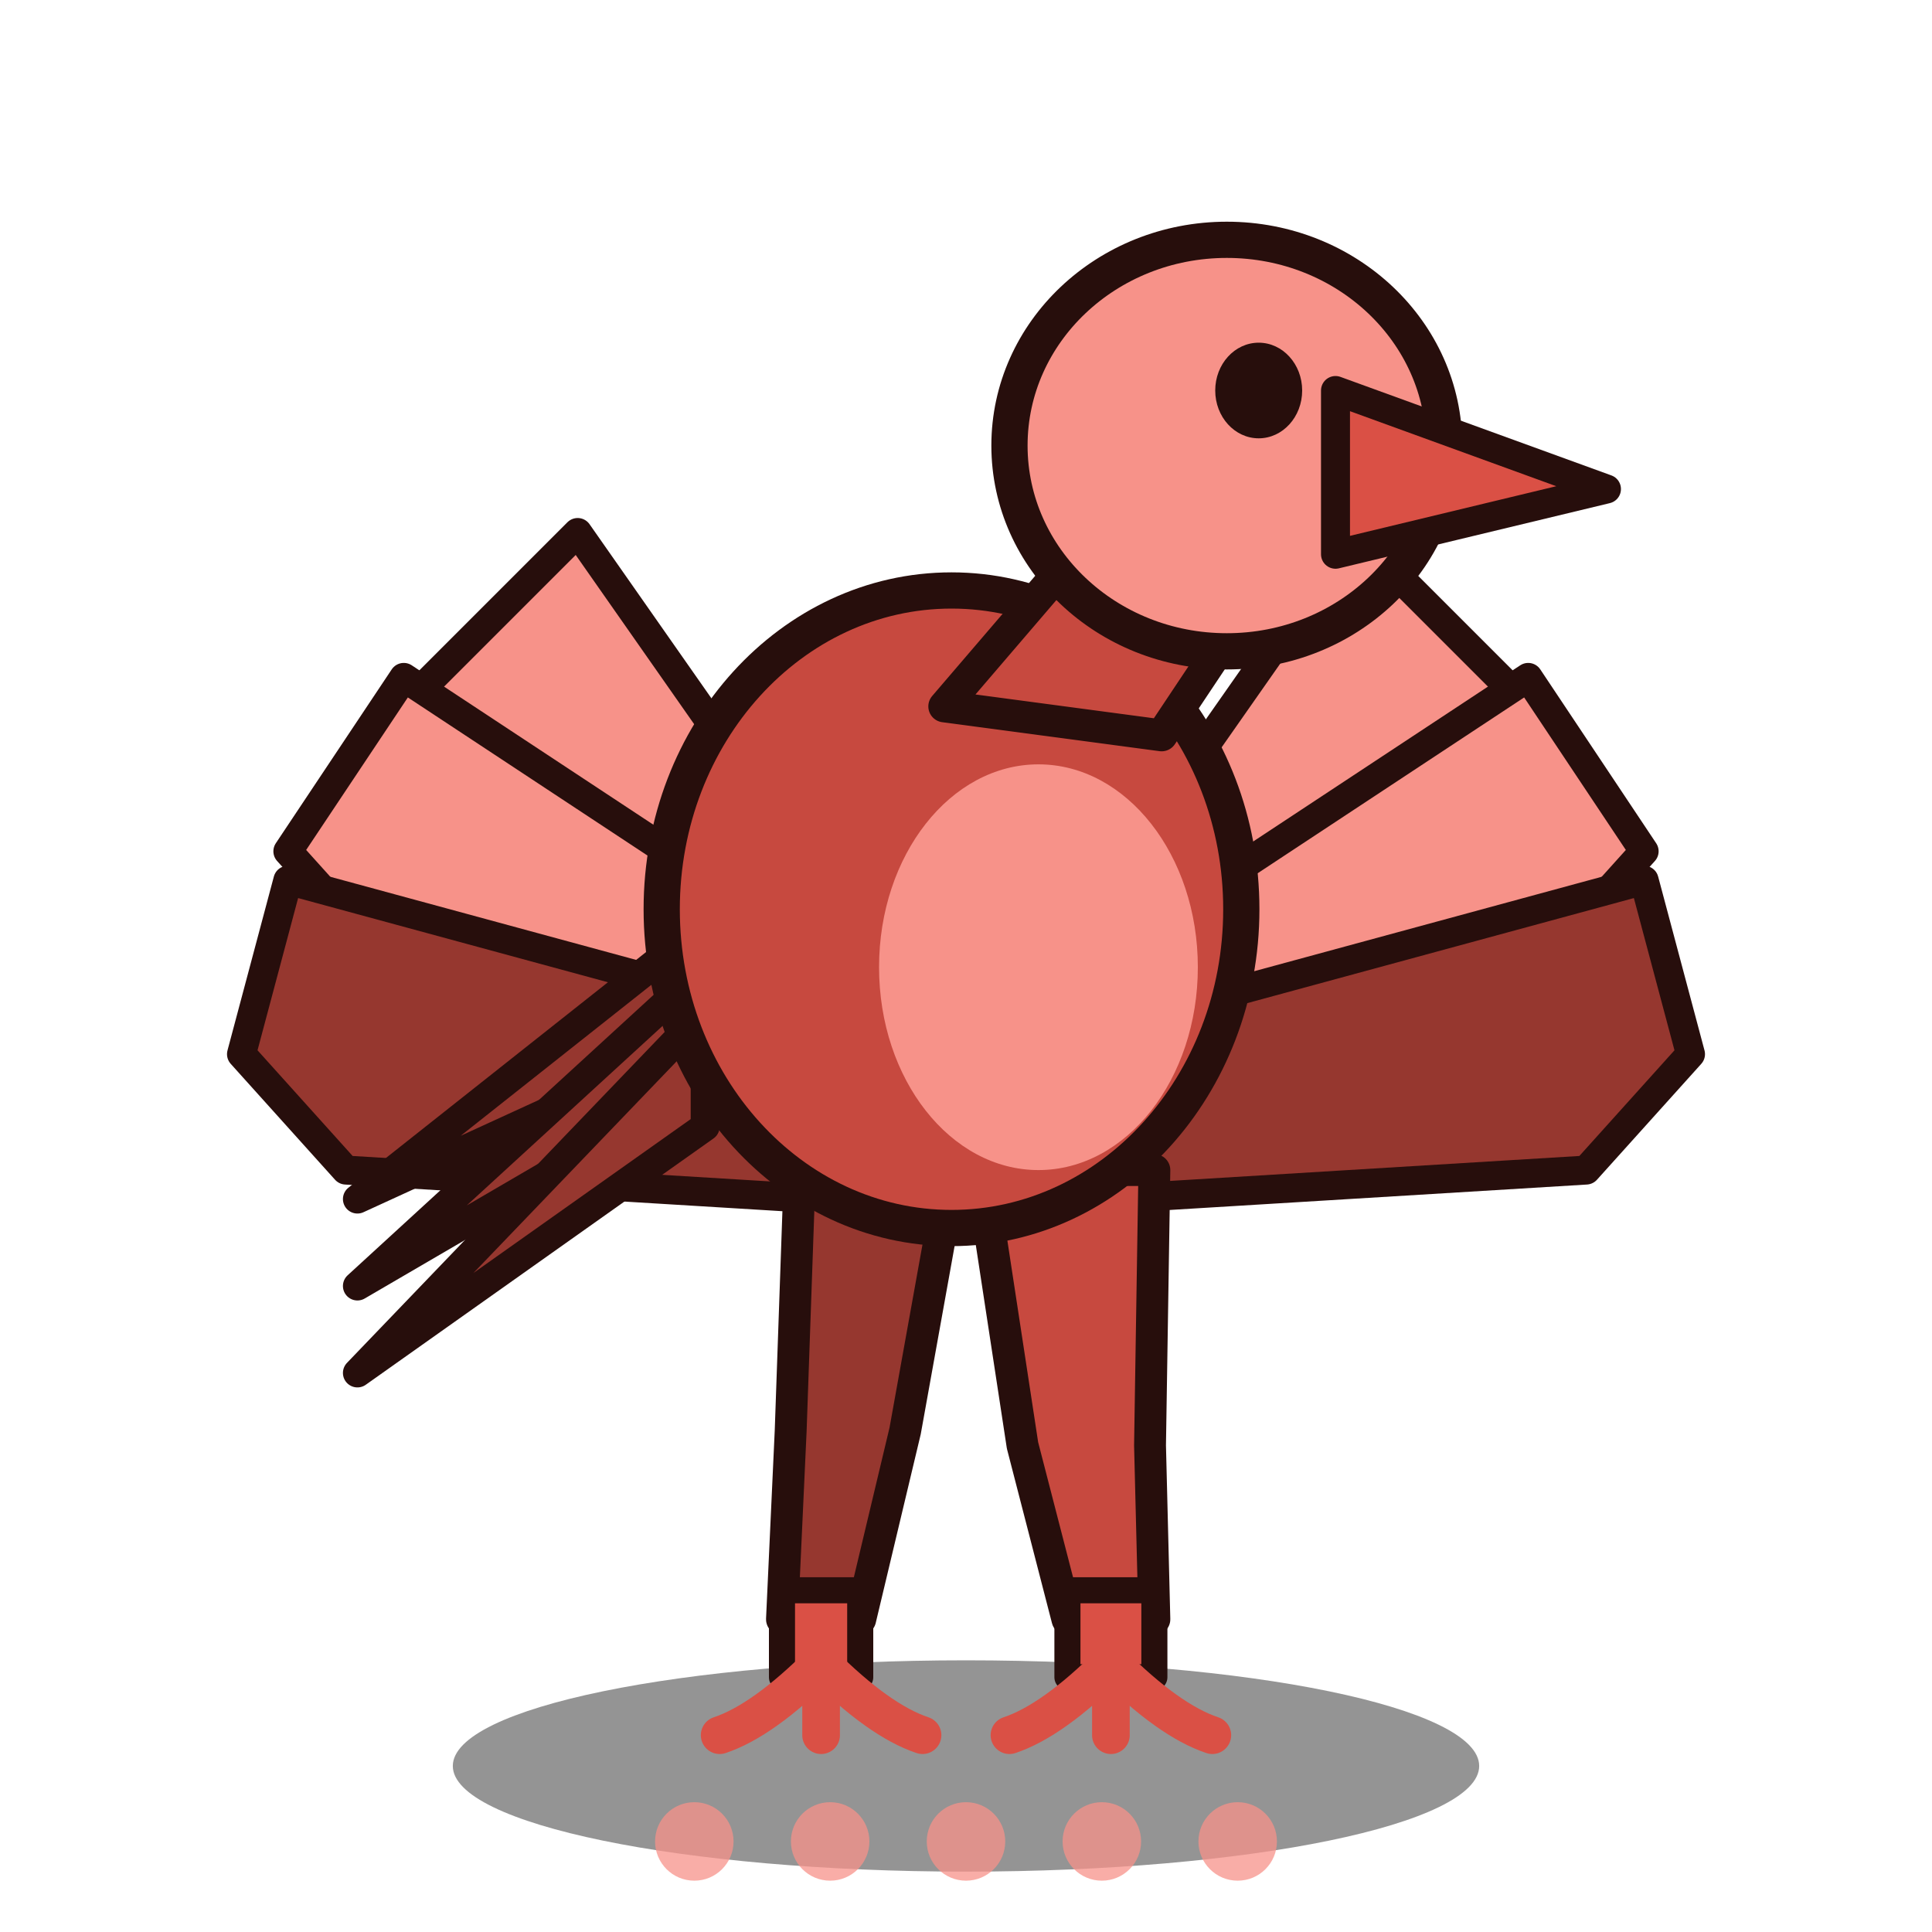
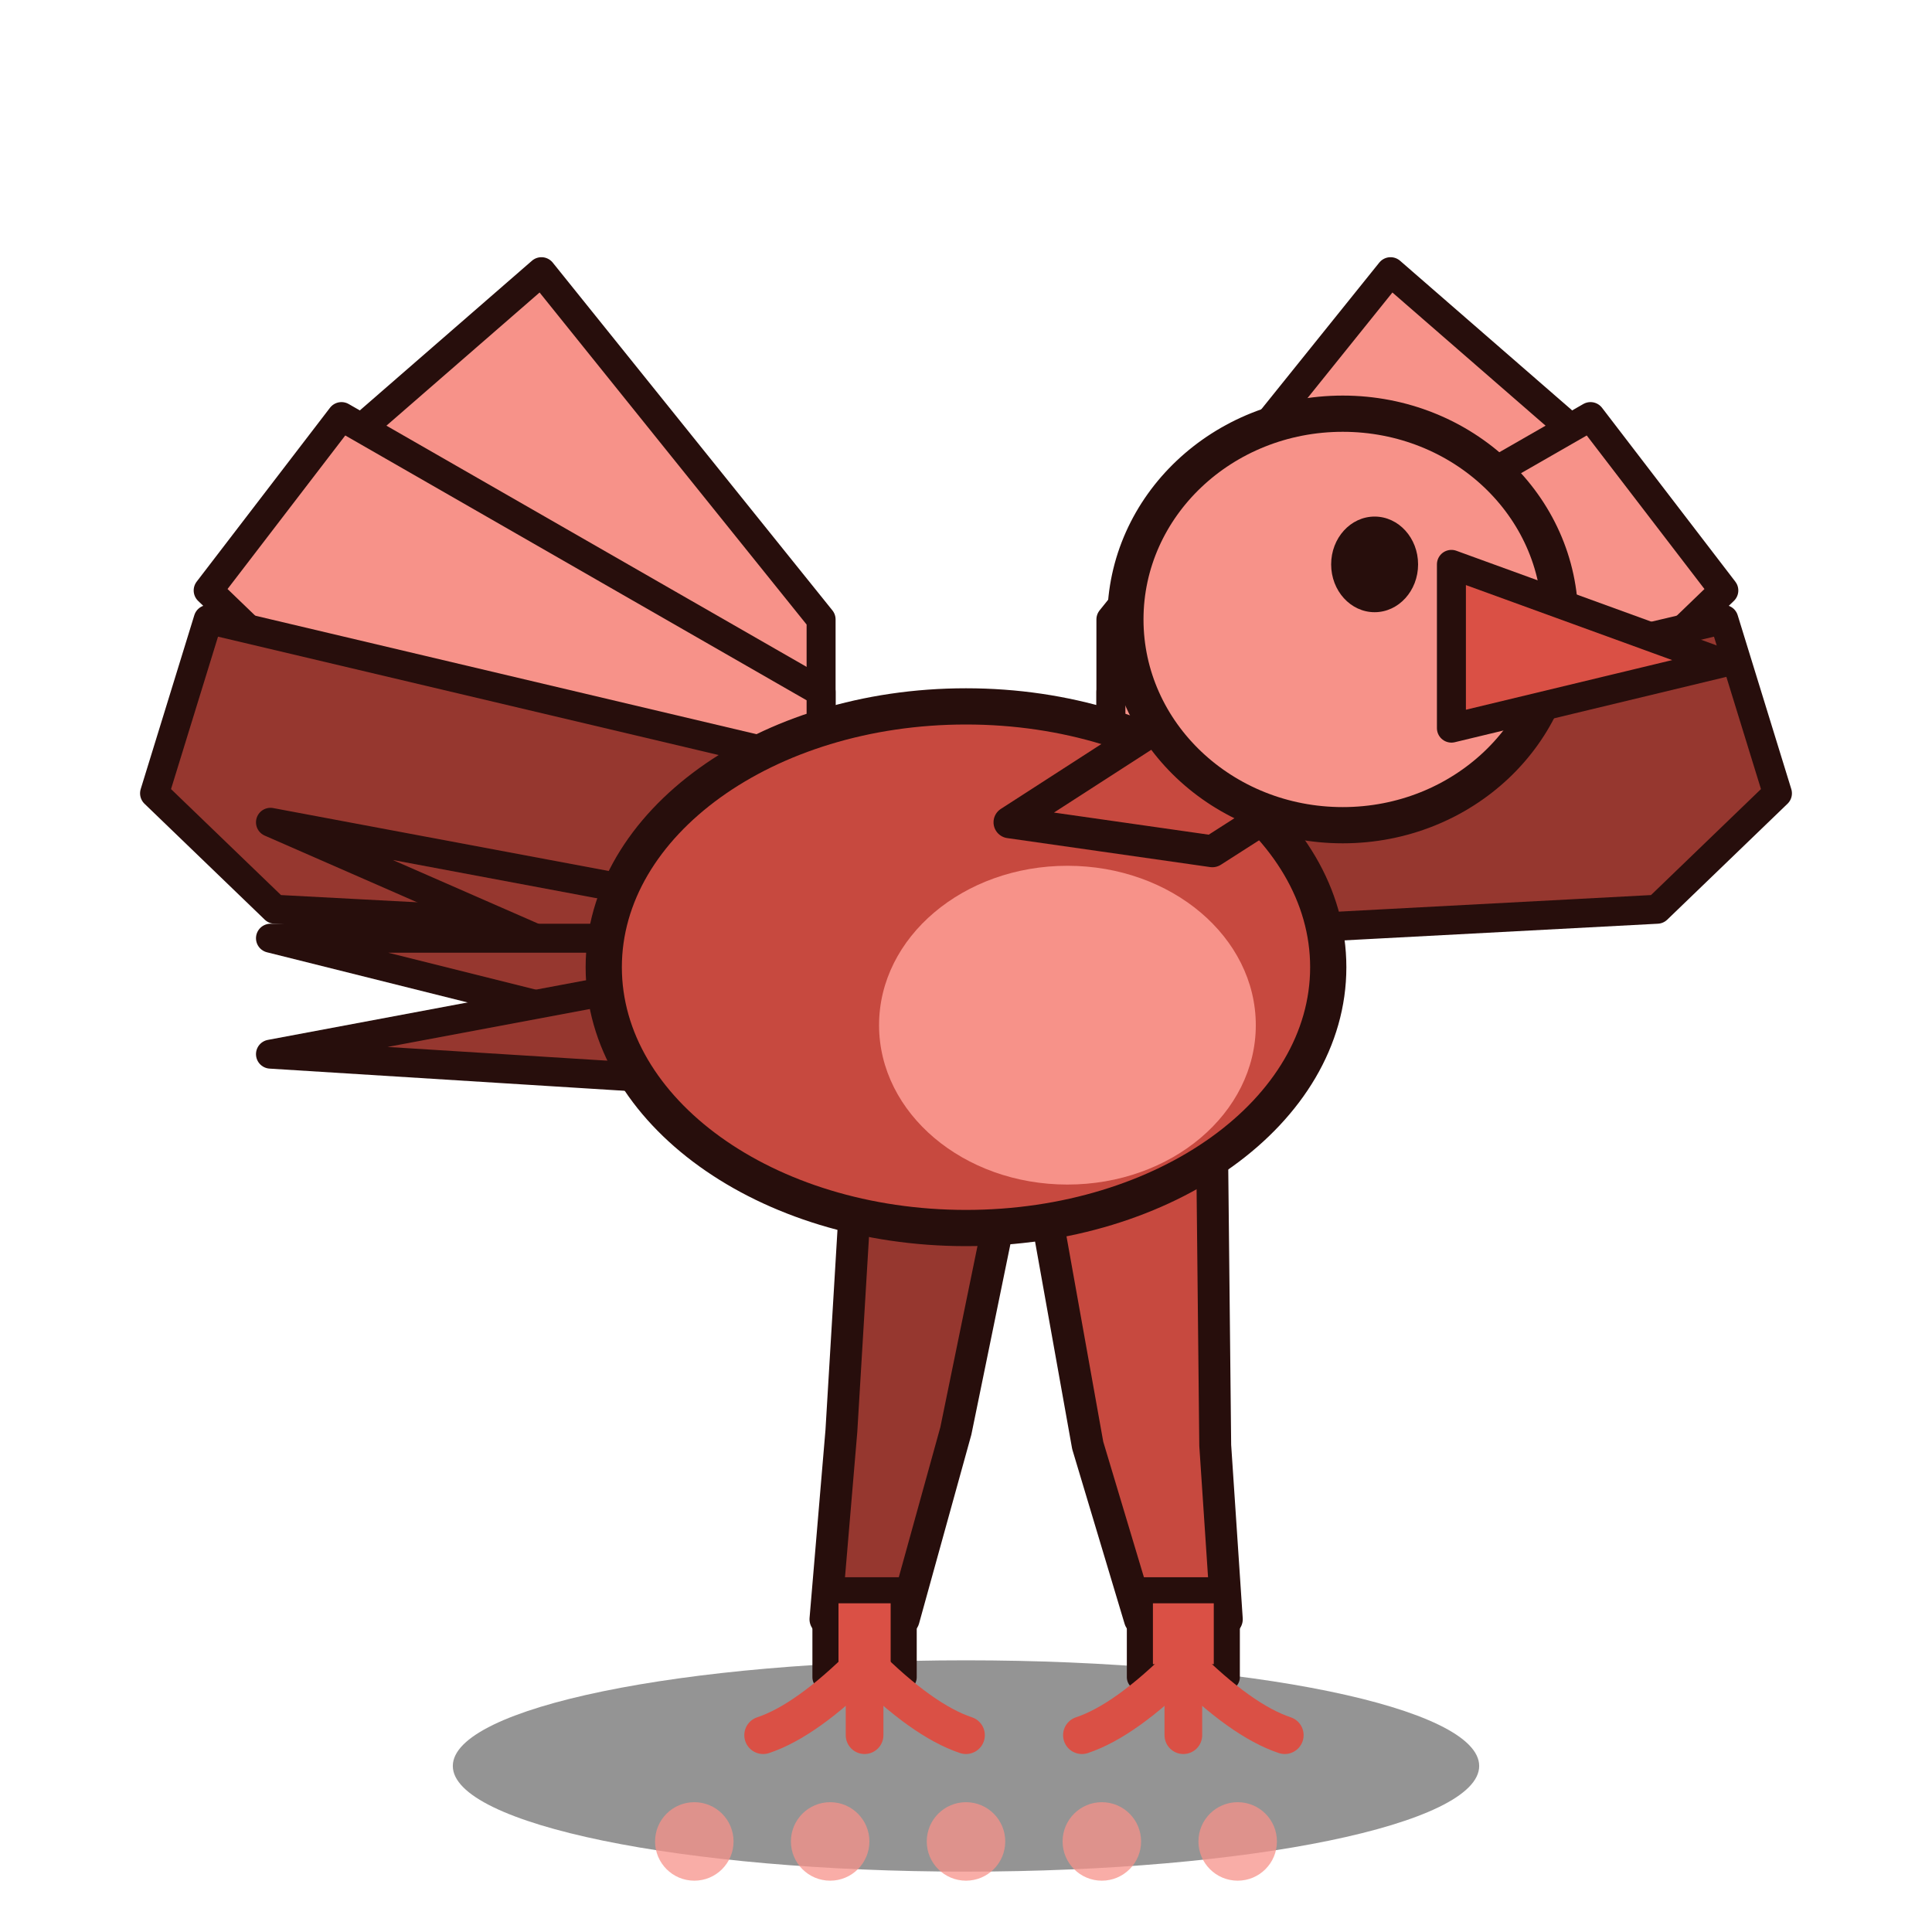
<svg xmlns="http://www.w3.org/2000/svg" viewBox="0 0 128 128" width="128" height="128">
  <ellipse cx="64.0" cy="117.0" rx="34.0" ry="7" fill="#000" opacity="0.42" />
  <g transform="translate(64.0,114.0) scale(0.96) translate(-64.0,-114.0)">
-     <polygon points="54.0,56.0 37.2,32.0 25.2,44.0 32.4,52.0 54.0,68.0" fill="#f79289" stroke="#270e0c" stroke-width="2.0" stroke-linejoin="round" />
-     <polygon points="54.0,61.0 25.2,42.0 17.2,54.0 24.4,62.0 54.0,73.0" fill="#f79289" stroke="#270e0c" stroke-width="2.0" stroke-linejoin="round" />
-     <polygon points="54.0,66.0 17.2,56.0 14.0,68.0 21.2,76.0 54.0,78.0" fill="#96372f" stroke="#270e0c" stroke-width="2.0" stroke-linejoin="round" />
-     <polygon points="74.0,56.0 90.8,32.0 102.8,44.0 95.6,52.0 74.0,68.0" fill="#f79289" stroke="#270e0c" stroke-width="2.0" stroke-linejoin="round" />
-     <polygon points="74.0,61.0 102.8,42.0 110.8,54.0 103.6,62.0 74.0,73.0" fill="#f79289" stroke="#270e0c" stroke-width="2.0" stroke-linejoin="round" />
-     <polygon points="74.0,66.0 110.8,56.0 114.0,68.0 106.8,76.0 74.0,78.0" fill="#96372f" stroke="#270e0c" stroke-width="2.0" stroke-linejoin="round" />
-     <polygon points="46.0,59.0 22.0,78.0 46.0,67.0" fill="#96372f" stroke="#270e0c" stroke-width="2.0" stroke-linejoin="round" />
-     <polygon points="46.0,62.0 22.0,84.0 46.0,70.0" fill="#96372f" stroke="#270e0c" stroke-width="2.0" stroke-linejoin="round" />
-     <polygon points="46.0,65.0 22.0,90.0 46.0,73.0" fill="#96372f" stroke="#270e0c" stroke-width="2.0" stroke-linejoin="round" />
-     <polygon points="52.6,74.0 63.4,74.0 59.8,94.0 56.7,107.0 51.3,107.0 51.9,94.0" fill="#96372f" stroke="#270e0c" stroke-width="2.2" stroke-linejoin="round" />
-     <polygon points="51.3,105.0 56.7,105.0 56.7,111.0 51.3,111.0" fill="#da5045" stroke="#270e0c" stroke-width="1.8" stroke-linejoin="round" />
-     <path d="M 54.0 110.0 q -4.0 4 -7.0 5" fill="none" stroke="#da5045" stroke-width="2.6" stroke-linecap="round" stroke-linejoin="round" />
-     <path d="M 54.0 110.0 q 0.0 4 0.0 5" fill="none" stroke="#da5045" stroke-width="2.6" stroke-linecap="round" stroke-linejoin="round" />
-     <path d="M 54.0 110.0 q 4.0 4 7.0 5" fill="none" stroke="#da5045" stroke-width="2.6" stroke-linecap="round" stroke-linejoin="round" />
-     <polygon points="65.0,76.0 77.0,76.0 76.7,95.0 77.0,107.0 71.0,107.0 67.9,95.0" fill="#c7493f" stroke="#270e0c" stroke-width="2.2" stroke-linejoin="round" />
-     <polygon points="71.0,105.0 77.0,105.0 77.0,111.0 71.0,111.0" fill="#da5045" stroke="#270e0c" stroke-width="1.8" stroke-linejoin="round" />
-     <path d="M 74.0 110.0 q -4.0 4 -7.0 5" fill="none" stroke="#da5045" stroke-width="2.6" stroke-linecap="round" stroke-linejoin="round" />
-     <path d="M 74.0 110.0 q 0.0 4 0.0 5" fill="none" stroke="#da5045" stroke-width="2.6" stroke-linecap="round" stroke-linejoin="round" />
-     <path d="M 74.0 110.0 q 4.0 4 7.0 5" fill="none" stroke="#da5045" stroke-width="2.6" stroke-linecap="round" stroke-linejoin="round" />
-     <ellipse cx="63.0" cy="58.0" rx="20.0" ry="22.0" fill="#c7493f" stroke="#270e0c" stroke-width="2.5" />
-     <ellipse cx="69.0" cy="62.0" rx="11.0" ry="14.0" fill="#f79289" />
-     <polygon points="62.5,44.0 77.5,46.0 85.5,34.0 74.5,30.0" fill="#c7493f" stroke="#270e0c" stroke-width="2.2" stroke-linejoin="round" />
-     <ellipse cx="82.0" cy="26.0" rx="15.0" ry="14.2" fill="#f79289" stroke="#270e0c" stroke-width="2.5" />
-     <polygon points="89.5,22.2 108.2,29.0 89.5,33.5" fill="#da5045" stroke="#270e0c" stroke-width="2.0" stroke-linejoin="round" />
-     <ellipse cx="84.2" cy="22.2" rx="3.0" ry="3.3" fill="#270e0c" />
+     <polygon points="54.0,38.0 34.7,14.0 20.9,26.0 29.2,34.0 54.0,50.0" fill="#f79289" stroke="#270e0c" stroke-width="2.0" stroke-linejoin="round" />
+     <polygon points="54.0,43.0 20.9,24.0 11.7,36.0 20.0,44.0 54.0,55.0" fill="#f79289" stroke="#270e0c" stroke-width="2.0" stroke-linejoin="round" />
+     <polygon points="54.0,48.0 11.7,38.0 8.0,50.0 16.3,58.0 54.0,60.0" fill="#96372f" stroke="#270e0c" stroke-width="2.0" stroke-linejoin="round" />
+     <polygon points="74.0,38.0 93.3,14.0 107.1,26.0 98.8,34.0 74.0,50.0" fill="#f79289" stroke="#270e0c" stroke-width="2.0" stroke-linejoin="round" />
+     <polygon points="74.0,43.0 107.1,24.0 116.3,36.0 108.0,44.0 74.0,55.0" fill="#f79289" stroke="#270e0c" stroke-width="2.0" stroke-linejoin="round" />
+     <polygon points="74.0,48.0 116.3,38.0 120.0,50.0 111.7,58.0 74.0,60.0" fill="#96372f" stroke="#270e0c" stroke-width="2.0" stroke-linejoin="round" />
+     <polygon points="48.0,58.0 16.0,52.0 48.0,66.0" fill="#96372f" stroke="#270e0c" stroke-width="2.0" stroke-linejoin="round" />
+     <polygon points="48.0,60.0 16.0,60.0 48.0,68.0" fill="#96372f" stroke="#270e0c" stroke-width="2.0" stroke-linejoin="round" />
+     <polygon points="48.0,62.0 16.0,68.0 48.0,70.0" fill="#96372f" stroke="#270e0c" stroke-width="2.0" stroke-linejoin="round" />
+     <polygon points="56.6,74.0 67.4,74.0 63.3,94.0 59.7,107.0 54.3,107.0 55.4,94.0" fill="#96372f" stroke="#270e0c" stroke-width="2.2" stroke-linejoin="round" />
+     <polygon points="54.3,105.0 59.7,105.0 59.7,111.0 54.3,111.0" fill="#da5045" stroke="#270e0c" stroke-width="1.8" stroke-linejoin="round" />
+     <path d="M 57.0 110.0 q -4.0 4 -7.0 5" fill="none" stroke="#da5045" stroke-width="2.6" stroke-linecap="round" stroke-linejoin="round" />
+     <path d="M 57.0 110.0 q 0.0 4 0.0 5" fill="none" stroke="#da5045" stroke-width="2.6" stroke-linecap="round" stroke-linejoin="round" />
+     <path d="M 57.0 110.0 q 4.0 4 7.0 5" fill="none" stroke="#da5045" stroke-width="2.6" stroke-linecap="round" stroke-linejoin="round" />
+     <polygon points="69.0,76.0 81.0,76.0 81.2,95.0 82.0,107.0 76.0,107.0 72.4,95.0" fill="#c7493f" stroke="#270e0c" stroke-width="2.2" stroke-linejoin="round" />
+     <polygon points="76.0,105.0 82.0,105.0 82.0,111.0 76.0,111.0" fill="#da5045" stroke="#270e0c" stroke-width="1.8" stroke-linejoin="round" />
+     <path d="M 79.0 110.0 q -4.0 4 -7.0 5" fill="none" stroke="#da5045" stroke-width="2.6" stroke-linecap="round" stroke-linejoin="round" />
+     <path d="M 79.0 110.0 q 0.0 4 0.0 5" fill="none" stroke="#da5045" stroke-width="2.6" stroke-linecap="round" stroke-linejoin="round" />
+     <path d="M 79.0 110.0 q 4.0 4 7.0 5" fill="none" stroke="#da5045" stroke-width="2.6" stroke-linecap="round" stroke-linejoin="round" />
+     <ellipse cx="64.0" cy="62.0" rx="25.0" ry="18.0" fill="#c7493f" stroke="#270e0c" stroke-width="2.5" />
+     <ellipse cx="71.0" cy="66.0" rx="13.0" ry="11.0" fill="#f79289" />
+     <polygon points="67.0,52.0 81.0,54.0 93.5,46.0 82.5,42.0" fill="#c7493f" stroke="#270e0c" stroke-width="2.2" stroke-linejoin="round" />
+     <ellipse cx="90.0" cy="38.0" rx="15.0" ry="14.2" fill="#f79289" stroke="#270e0c" stroke-width="2.5" />
+     <polygon points="97.5,34.2 116.2,41.0 97.5,45.5" fill="#da5045" stroke="#270e0c" stroke-width="2.0" stroke-linejoin="round" />
+     <ellipse cx="92.2" cy="34.2" rx="3.0" ry="3.3" fill="#270e0c" />
  </g>
  <circle cx="46.0" cy="122.0" r="2.6" fill="#f79289" opacity="0.75" />
  <circle cx="55.0" cy="122.0" r="2.6" fill="#f79289" opacity="0.75" />
  <circle cx="64.0" cy="122.0" r="2.6" fill="#f79289" opacity="0.75" />
  <circle cx="73.0" cy="122.0" r="2.6" fill="#f79289" opacity="0.75" />
  <circle cx="82.0" cy="122.0" r="2.6" fill="#f79289" opacity="0.75" />
</svg>
